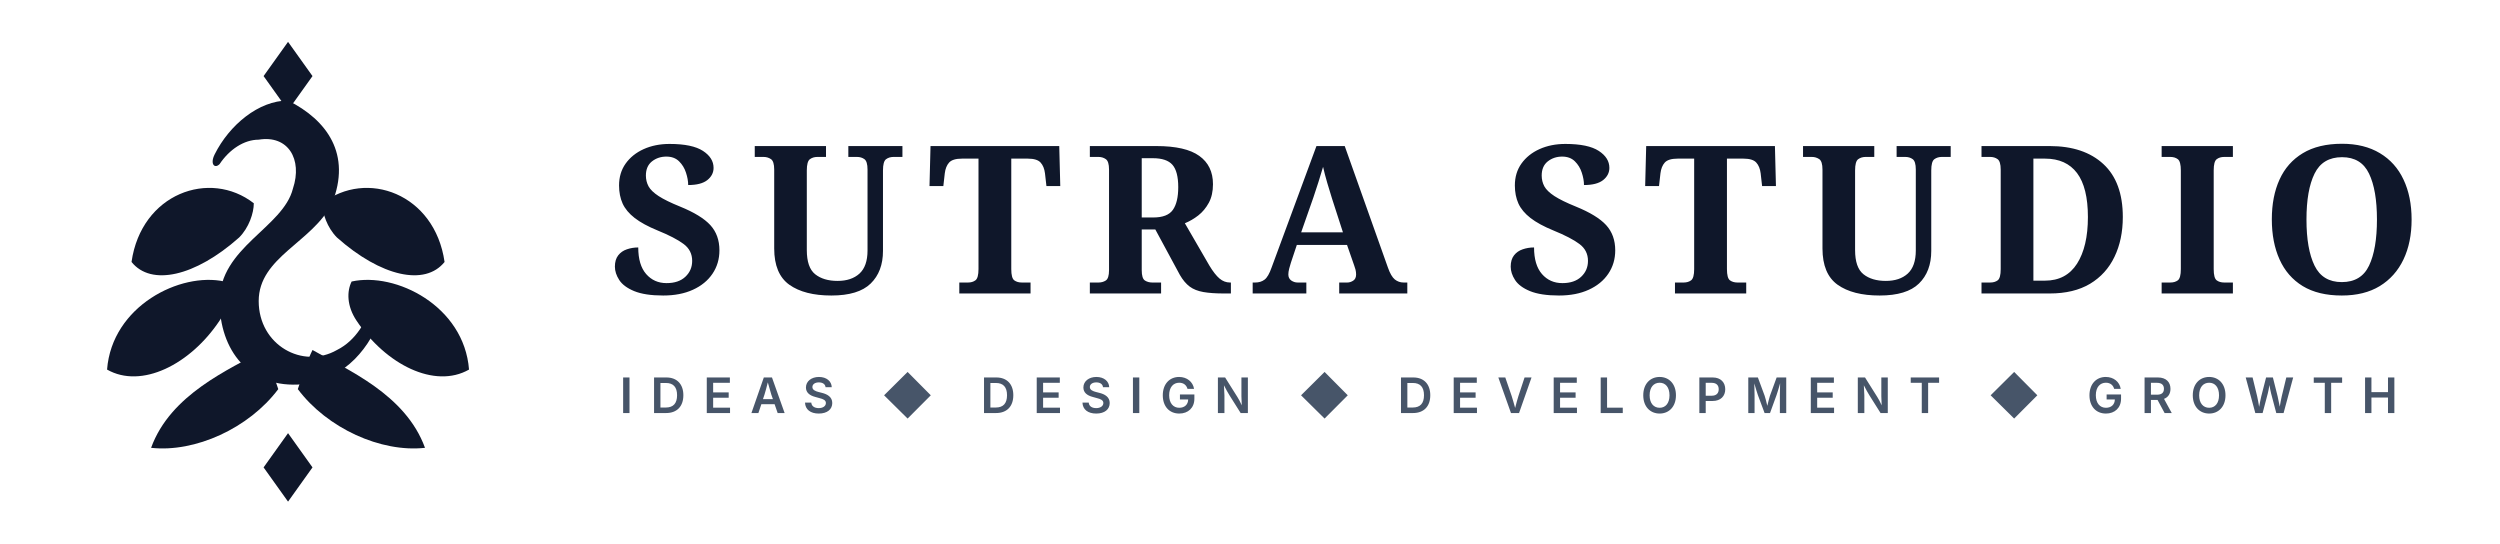
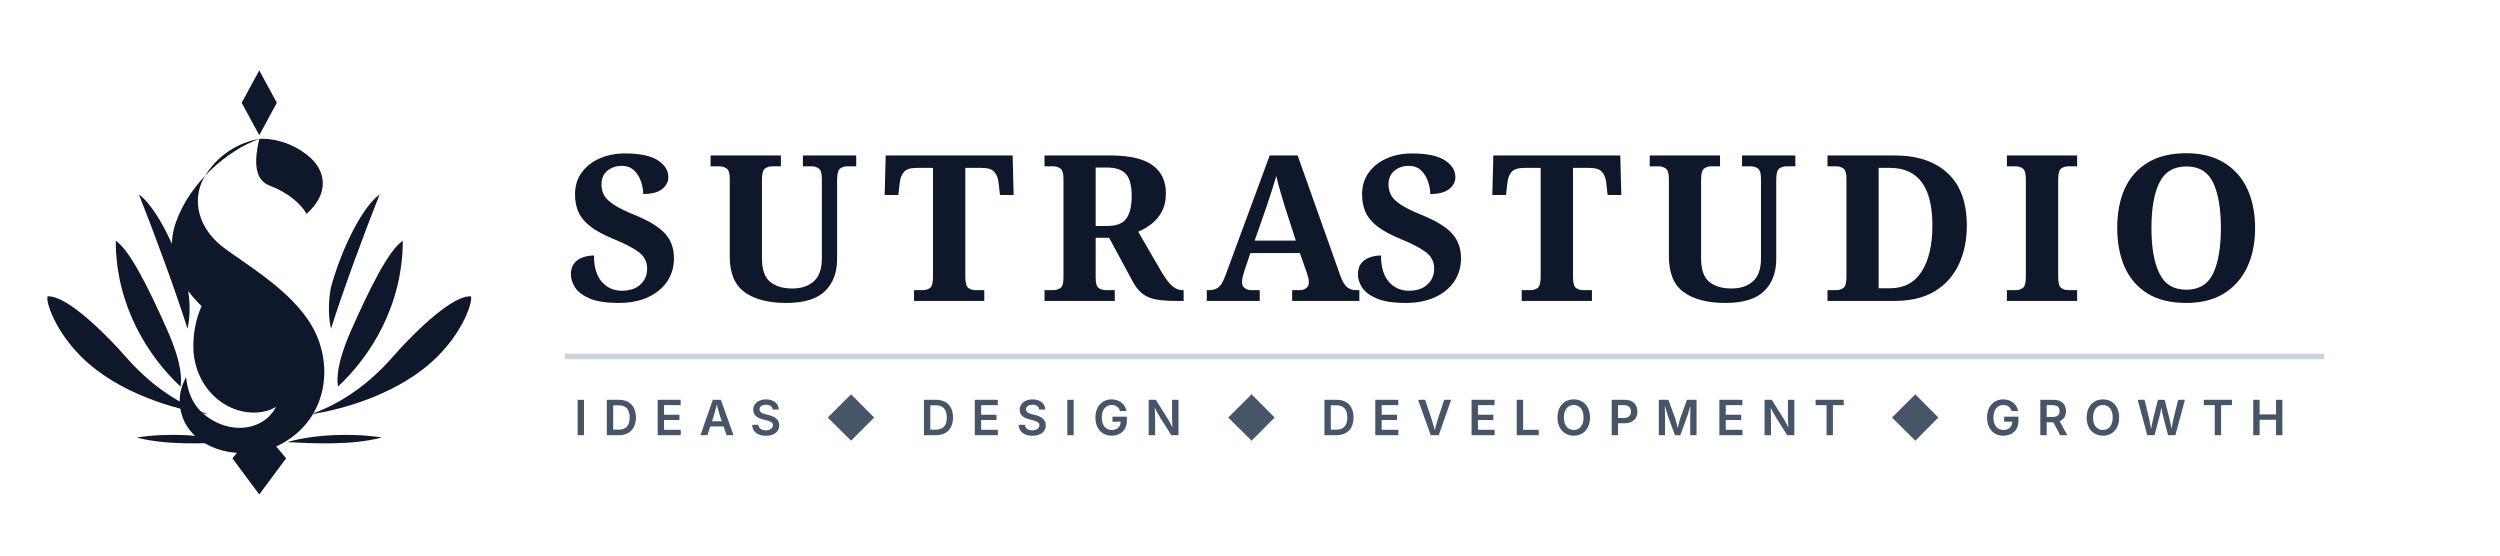
- <svg xmlns="http://www.w3.org/2000/svg" viewBox="0 0 460 100" fill="none">
-   <g transform="translate(8, 5) scale(0.9)">
-     <polygon points="50,3 55,10 50,17 45,10" fill="#0F172A" />
-     <path d="M50,15 C58,19 63,26 59,36 C55,44 44,47 44,56 C44,65 53,70 60,66 C64,64 66,60 67,57 C68,55 70,57 69,59 C67,65 62,72 53,73 C42,74 36,66 36,56 C36,45 49,41 51,33 C53,27 50,22 44,23 C41,23 38,25 36,28 C35,29 34,28 35,26 C38,20 44,15 50,15 Z" fill="#0F172A" />
-     <path d="M43,36 C34,29 20,34 18,48 C22,53 31,51 40,43 C42,41 43,38 43,36 Z" fill="#0F172A" />
-     <path d="M37,52 C28,50 14,57 13,70 C20,74 30,69 36,60 C38,57 38,54 37,52 Z" fill="#0F172A" />
-     <path d="M45,66 C38,70 26,75 22,86 C31,87 42,82 48,74 C47,71 46,68 45,66 Z" fill="#0F172A" />
-     <path d="M57,36 C66,29 80,34 82,48 C78,53 69,51 60,43 C58,41 57,38 57,36 Z" fill="#0F172A" />
-     <path d="M63,52 C72,50 86,57 87,70 C80,74 70,69 64,60 C62,57 62,54 63,52 Z" fill="#0F172A" />
-     <path d="M55,66 C62,70 74,75 78,86 C69,87 58,82 52,74 C53,71 54,68 55,66 Z" fill="#0F172A" />
-     <polygon points="50,83 55,90 50,97 45,90" fill="#0F172A" />
+ <svg xmlns="http://www.w3.org/2000/svg" viewBox="0 0 540 120" fill="none">
+   <g transform="translate(6, 10) scale(0.1)">
+     <polygon points="500,52 538,122 500,192 462,122" fill="#0F172A" />
+     <path d="M 500,200 C 525,198 568,206 605,236 C 645,268 652,318 602,362 C 592,342 562,316 525,302 C 490,290 488,252 500,200 Z" fill="#0F172A" />
+     <path d="M 500,200 C 430,225 350,295 320,380 C 290,465 340,545 425,600 C 505,650 560,705 540,770 C 518,830 435,845 375,790 C 355,770 345,745 342,715 C 330,735 320,770 338,810 C 370,875 460,895 535,865 C 625,825 660,730 630,640 C 600,550 500,490 430,440 C 365,395 355,330 380,285 C 408,235 455,208 500,200 Z" fill="#0F172A" />
+     <path d="M 395,528 C 372,558 355,605 358,660 C 365,745 435,800 505,790 C 565,780 595,720 575,655 C 550,578 468,515 412,475 C 402,492 398,510 395,528 Z" fill="#0F172A" />
+     <path d="M 390,795 C 320,785 195,750 115,670 C 50,605 35,535 45,540 C 80,540 150,600 220,680 C 270,735 330,775 390,795 Z" fill="#0F172A" />
+     <path d="M 330,735 C 260,670 190,560 190,420 C 220,440 260,520 300,610 C 320,655 335,700 330,735 Z" fill="#0F172A" />
+     <path d="M 345,610 C 320,530 270,395 240,320 C 275,345 320,430 345,520 C 350,545 352,580 345,610 Z" fill="#0F172A" />
+     <path d="M 610,795 C 680,785 805,750 885,670 C 950,605 965,535 955,540 C 920,540 850,600 780,680 C 730,735 670,775 610,795 Z" fill="#0F172A" />
+     <path d="M 670,735 C 740,670 810,560 810,420 C 780,440 740,520 700,610 C 680,655 665,700 670,735 Z" fill="#0F172A" />
+     <path d="M 655,610 C 680,530 730,395 760,320 C 725,345 680,430 655,520 C 650,545 648,580 655,610 Z" fill="#0F172A" />
+     <path d="M 235,845 C 300,835 380,838 440,855 C 380,858 300,862 235,845 Z" fill="#0F172A" />
+     <path d="M 765,845 C 700,835 620,838 560,855 C 620,858 700,862 765,845 Z" fill="#0F172A" />
+     <polygon points="500,820 558,890 500,968 442,890" fill="#0F172A" />
  </g>
-   <g transform="translate(112, 0)">
-     <text x="0" y="54" fill="#0F172A" font-family="'Playfair Display', Georgia, serif" font-size="38" font-weight="700" letter-spacing="4">
-       SUTRA STUDIO
+   <g transform="translate(122, 10)">
+     <text x="0" y="55" fill="#0F172A" font-family="'Playfair Display', Georgia, serif" font-size="44" font-weight="700" letter-spacing="5">
+       SUTRA
    </text>
-     <text x="2" y="76" fill="#475569" font-family="'Inter', -apple-system, BlinkMacSystemFont, sans-serif" font-size="9" font-weight="600" letter-spacing="3.2">
+     <text x="170" y="55" fill="#0F172A" font-family="'Playfair Display', Georgia, serif" font-size="44" font-weight="700" letter-spacing="5">
+       STUDIO
+     </text>
+     <line x1="0" y1="67" x2="380" y2="67" stroke="#CBD5E1" stroke-width="1.2" />
+     <text x="2" y="84" fill="#475569" font-family="'Inter', -apple-system, BlinkMacSystemFont, sans-serif" font-size="10.5" font-weight="600" letter-spacing="3.4">
      IDEAS ◆ DESIGN ◆ DEVELOPMENT ◆ GROWTH
    </text>
  </g>
</svg>
